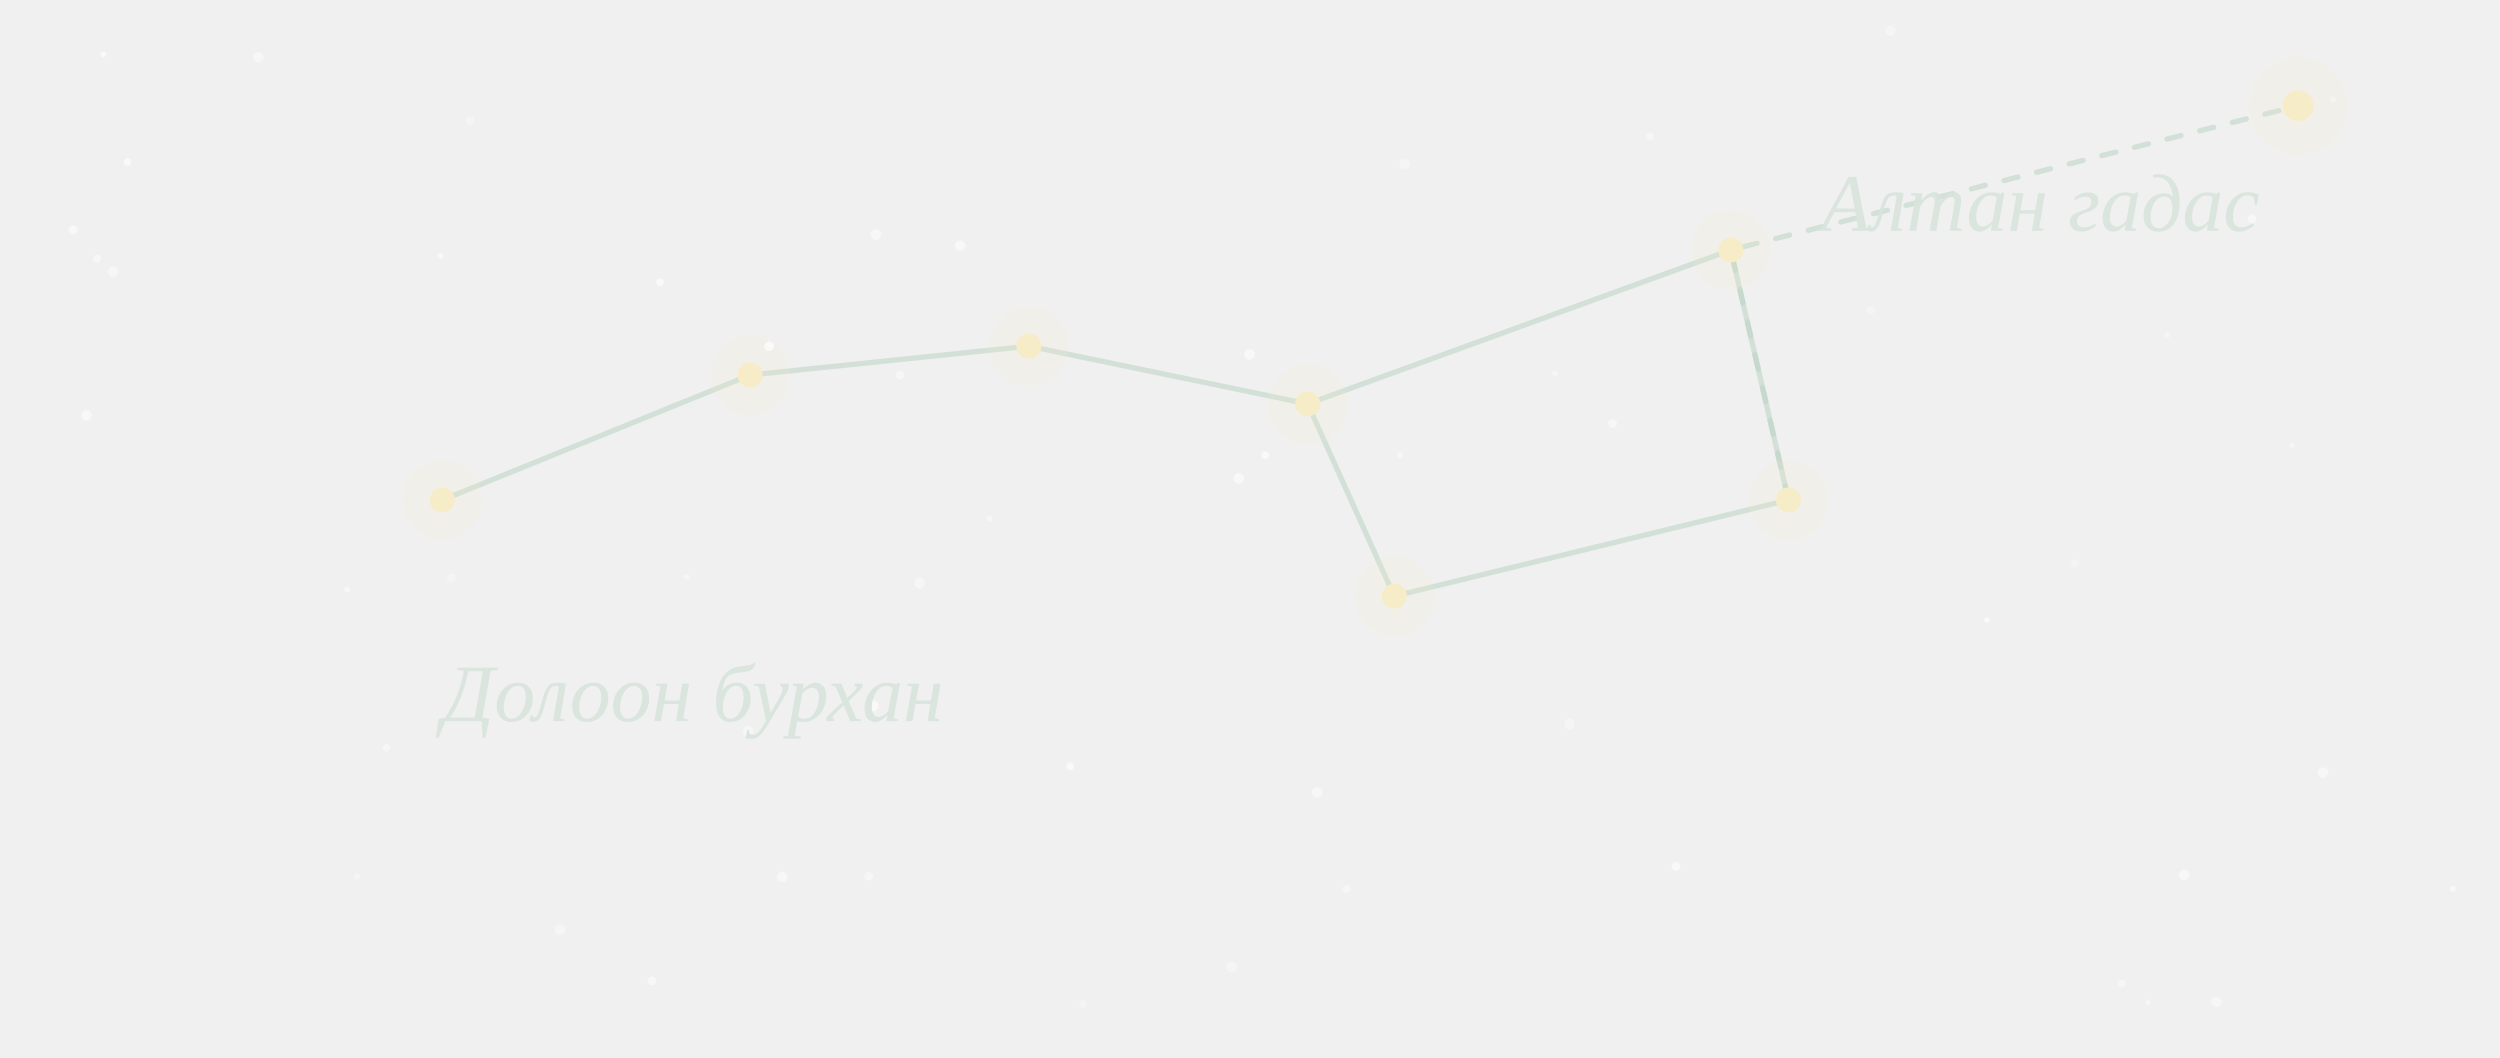
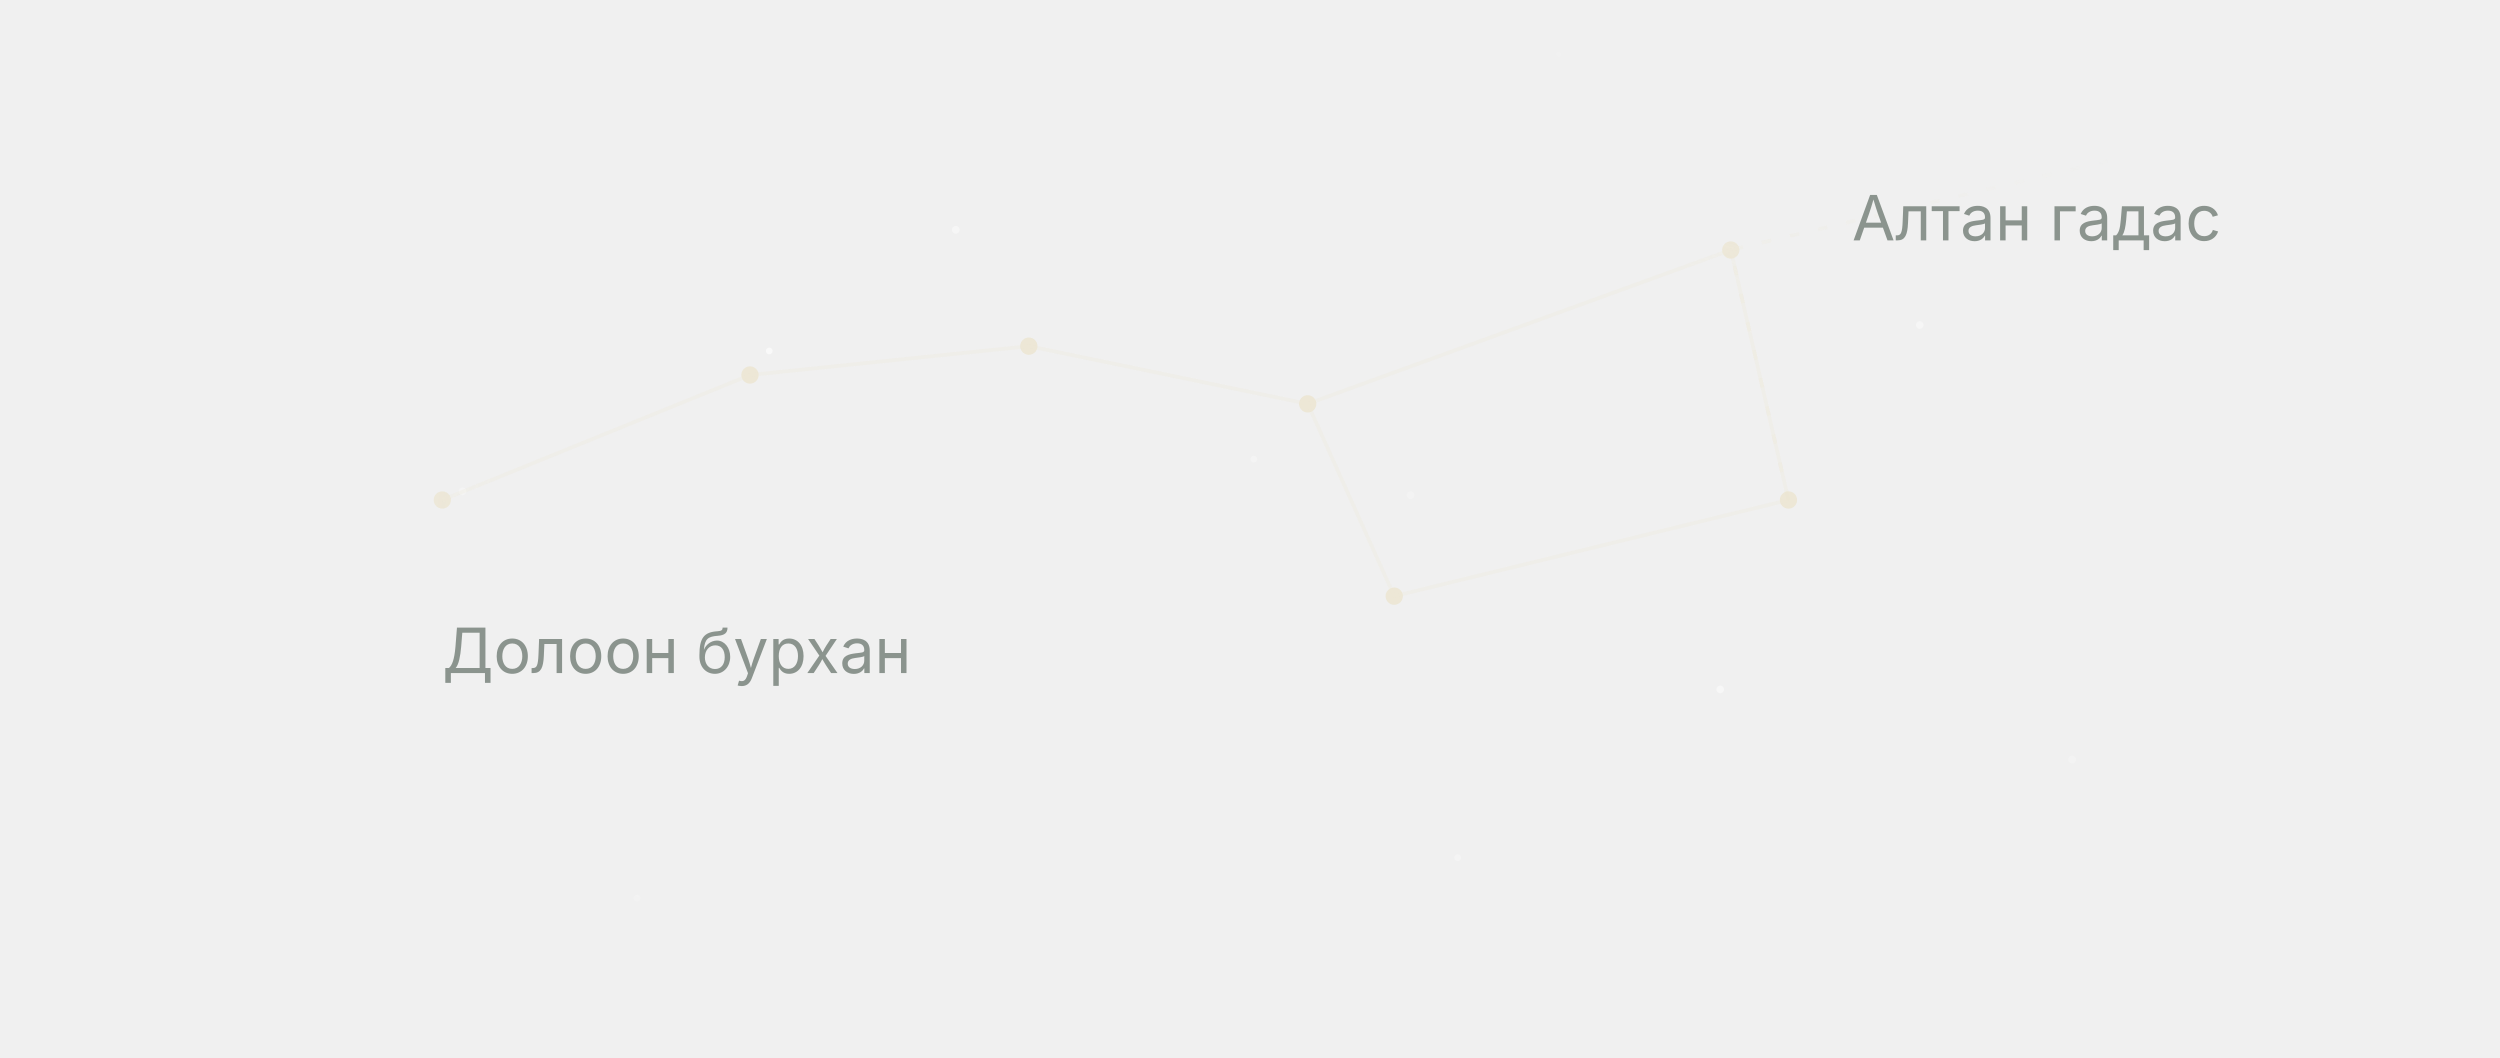
<svg xmlns="http://www.w3.org/2000/svg" viewBox="0 0 520 220">
-   <circle cx="74.3" cy="182.3" r="0.6" fill="#fff" opacity="0.34" />
-   <circle cx="257.7" cy="99.5" r="1.1" fill="#fff" opacity="0.53" />
-   <circle cx="53.7" cy="11.9" r="1.1" fill="#fff" opacity="0.40" />
-   <circle cx="393.2" cy="6.4" r="1.1" fill="#fff" opacity="0.34" />
-   <circle cx="413.3" cy="129.0" r="0.6" fill="#fff" opacity="0.57" />
-   <circle cx="21.5" cy="11.3" r="0.6" fill="#fff" opacity="0.58" />
-   <circle cx="199.7" cy="51.1" r="1.1" fill="#fff" opacity="0.50" />
-   <circle cx="274.0" cy="164.8" r="1.1" fill="#fff" opacity="0.44" />
-   <circle cx="181.6" cy="146.8" r="1.1" fill="#fff" opacity="0.58" />
-   <circle cx="476.7" cy="92.6" r="0.6" fill="#fff" opacity="0.32" />
-   <circle cx="510.2" cy="184.9" r="0.6" fill="#fff" opacity="0.51" />
-   <circle cx="461.0" cy="208.4" r="1.1" fill="#fff" opacity="0.43" />
-   <circle cx="468.4" cy="45.5" r="0.9" fill="#fff" opacity="0.46" />
-   <circle cx="454.3" cy="182.0" r="1.1" fill="#fff" opacity="0.46" />
-   <circle cx="23.5" cy="56.5" r="1.1" fill="#fff" opacity="0.40" />
-   <circle cx="93.9" cy="120.2" r="0.9" fill="#fff" opacity="0.28" />
-   <circle cx="343.2" cy="28.4" r="0.8" fill="#fff" opacity="0.43" />
-   <circle cx="205.8" cy="107.9" r="0.6" fill="#fff" opacity="0.41" />
-   <circle cx="162.7" cy="182.4" r="1.1" fill="#fff" opacity="0.48" />
-   <circle cx="91.6" cy="53.2" r="0.6" fill="#fff" opacity="0.52" />
-   <circle cx="280.1" cy="184.9" r="0.8" fill="#fff" opacity="0.39" />
-   <circle cx="180.7" cy="182.3" r="0.9" fill="#fff" opacity="0.41" />
-   <circle cx="142.8" cy="120.0" r="0.6" fill="#fff" opacity="0.38" />
-   <circle cx="441.3" cy="204.6" r="0.8" fill="#fff" opacity="0.43" />
-   <circle cx="291.2" cy="94.6" r="0.6" fill="#fff" opacity="0.42" />
-   <circle cx="191.3" cy="121.3" r="1.1" fill="#fff" opacity="0.42" />
-   <circle cx="187.2" cy="78.0" r="0.9" fill="#fff" opacity="0.41" />
-   <circle cx="20.2" cy="53.8" r="0.8" fill="#fff" opacity="0.44" />
-   <circle cx="97.8" cy="25.1" r="0.9" fill="#fff" opacity="0.26" />
-   <circle cx="485.3" cy="20.7" r="0.6" fill="#fff" opacity="0.41" />
-   <circle cx="389.1" cy="64.5" r="0.9" fill="#fff" opacity="0.29" />
-   <circle cx="323.4" cy="77.6" r="0.6" fill="#fff" opacity="0.31" />
-   <circle cx="135.6" cy="204.0" r="0.9" fill="#fff" opacity="0.48" />
-   <circle cx="155.6" cy="152.1" r="1.1" fill="#fff" opacity="0.42" />
-   <circle cx="18.0" cy="86.4" r="1.1" fill="#fff" opacity="0.53" />
-   <circle cx="137.3" cy="58.7" r="0.8" fill="#fff" opacity="0.59" />
-   <circle cx="225.3" cy="208.9" r="0.8" fill="#fff" opacity="0.26" />
-   <circle cx="80.4" cy="155.5" r="0.8" fill="#fff" opacity="0.41" />
-   <circle cx="263.2" cy="94.7" r="0.8" fill="#fff" opacity="0.59" />
-   <circle cx="326.4" cy="150.6" r="1.1" fill="#fff" opacity="0.33" />
-   <circle cx="335.4" cy="88.1" r="0.9" fill="#fff" opacity="0.48" />
-   <circle cx="222.6" cy="159.4" r="0.8" fill="#fff" opacity="0.59" />
-   <circle cx="450.8" cy="69.7" r="0.6" fill="#fff" opacity="0.36" />
-   <circle cx="483.2" cy="160.7" r="1.1" fill="#fff" opacity="0.45" />
-   <circle cx="72.2" cy="122.6" r="0.6" fill="#fff" opacity="0.46" />
-   <circle cx="116.5" cy="193.4" r="1.1" fill="#fff" opacity="0.31" />
-   <circle cx="446.8" cy="208.5" r="0.6" fill="#fff" opacity="0.38" />
-   <circle cx="182.2" cy="48.8" r="1.1" fill="#fff" opacity="0.46" />
-   <circle cx="256.1" cy="201.1" r="1.1" fill="#fff" opacity="0.35" />
-   <circle cx="259.9" cy="73.7" r="1.1" fill="#fff" opacity="0.56" />
-   <circle cx="15.2" cy="47.8" r="0.9" fill="#fff" opacity="0.53" />
-   <circle cx="292.2" cy="34.1" r="1.1" fill="#fff" opacity="0.32" />
-   <circle cx="348.6" cy="180.2" r="0.9" fill="#fff" opacity="0.57" />
-   <circle cx="431.5" cy="117.1" r="0.8" fill="#fff" opacity="0.27" />
-   <circle cx="26.5" cy="33.7" r="0.8" fill="#fff" opacity="0.57" />
-   <path d="M92 104 L156 78 L214 72 L272 84 L360 52 L372 104 L290 124 L272 84" stroke="#b9d3c2" stroke-width="1.1" fill="none" opacity=".55" stroke-linecap="round" stroke-linejoin="round" />
-   <path d="M372 104 L360 52 L478 22" stroke="#b9d3c2" stroke-width="1.1" fill="none" opacity=".55" stroke-dasharray="3 4" stroke-linecap="round" stroke-linejoin="round" />
-   <circle cx="92" cy="104" r="8.3" fill="#f6ecc8" opacity=".16" />
-   <circle cx="92" cy="104" r="2.6" fill="#f6ecc8" />
-   <circle cx="156" cy="78" r="8.3" fill="#f6ecc8" opacity=".16" />
-   <circle cx="156" cy="78" r="2.6" fill="#f6ecc8" />
-   <circle cx="214" cy="72" r="8.3" fill="#f6ecc8" opacity=".16" />
-   <circle cx="214" cy="72" r="2.6" fill="#f6ecc8" />
-   <circle cx="272" cy="84" r="8.3" fill="#f6ecc8" opacity=".16" />
-   <circle cx="272" cy="84" r="2.6" fill="#f6ecc8" />
-   <circle cx="360" cy="52" r="8.3" fill="#f6ecc8" opacity=".16" />
-   <circle cx="360" cy="52" r="2.6" fill="#f6ecc8" />
-   <circle cx="372" cy="104" r="8.3" fill="#f6ecc8" opacity=".16" />
-   <circle cx="372" cy="104" r="2.6" fill="#f6ecc8" />
-   <circle cx="290" cy="124" r="8.3" fill="#f6ecc8" opacity=".16" />
-   <circle cx="290" cy="124" r="2.6" fill="#f6ecc8" />
-   <circle cx="478" cy="22" r="10.2" fill="#f6ecc8" opacity=".16" />
-   <circle cx="478" cy="22" r="3.2" fill="#f6ecc8" />
-   <circle cx="160" cy="72" r="1" fill="#fff" opacity=".7" />
-   <text x="92" y="150" fill="#d7e3dc" font-family="Georgia, 'Times New Roman', serif" font-style="italic" font-size="17" text-anchor="start" opacity=".9">Долоон бурхан</text>
-   <text x="470" y="48" fill="#d7e3dc" font-family="Georgia, 'Times New Roman', serif" font-style="italic" font-size="17" text-anchor="end" opacity=".9">Алтан гадас</text>
+   <defs>
+     <radialGradient id="f">
+       <stop offset=".6" stop-color="#fff" />
+       <stop offset="1" stop-color="#000" />
+     </radialGradient>
+     <mask id="m">
+       <rect width="520" height="220" fill="url(#f)" />
+     </mask>
+   </defs>
+   <g mask="url(#m)">
+     <circle cx="453.2" cy="201.5" r="0.5" fill="#fff" opacity="0.26" />
+     <circle cx="96.2" cy="102.2" r="0.8" fill="#fff" opacity="0.29" />
+     <circle cx="303.2" cy="178.4" r="0.7" fill="#fff" opacity="0.31" />
+     <circle cx="260.8" cy="95.5" r="0.7" fill="#fff" opacity="0.27" />
+     <circle cx="324.2" cy="11.3" r="0.5" fill="#fff" opacity="0.43" />
+     <circle cx="293.4" cy="103.0" r="0.8" fill="#fff" opacity="0.20" />
+     <circle cx="427.8" cy="27.6" r="0.7" fill="#fff" opacity="0.38" />
+     <circle cx="9.0" cy="79.5" r="0.7" fill="#fff" opacity="0.34" />
+     <circle cx="132.5" cy="186.8" r="0.7" fill="#fff" opacity="0.44" />
+     <circle cx="399.3" cy="67.6" r="0.8" fill="#fff" opacity="0.43" />
+     <circle cx="431.0" cy="158.0" r="0.8" fill="#fff" opacity="0.41" />
+     <circle cx="357.8" cy="143.4" r="0.8" fill="#fff" opacity="0.44" />
+     <circle cx="4.0" cy="99.1" r="0.8" fill="#fff" opacity="0.41" />
+     <circle cx="198.8" cy="47.8" r="0.8" fill="#fff" opacity="0.44" />
+     <path d="M92 104 L156 78 L214 72 L272 84 L360 52 L372 104 L290 124 L272 84" stroke="#ece6d3" stroke-width=".8" fill="none" opacity=".22" stroke-linejoin="round" />
+     <path d="M372 104 L360 52 L470 26" stroke="#ece6d3" stroke-width=".8" fill="none" opacity=".22" stroke-dasharray="2 4" stroke-linejoin="round" />
+     <circle cx="92" cy="104" r="1.8" fill="#ece6d3" opacity=".9" />
+     <circle cx="156" cy="78" r="1.8" fill="#ece6d3" opacity=".9" />
+     <circle cx="214" cy="72" r="1.8" fill="#ece6d3" opacity=".9" />
+     <circle cx="272" cy="84" r="1.8" fill="#ece6d3" opacity=".9" />
+     <circle cx="360" cy="52" r="1.8" fill="#ece6d3" opacity=".9" />
+     <circle cx="372" cy="104" r="1.8" fill="#ece6d3" opacity=".9" />
+     <circle cx="290" cy="124" r="1.8" fill="#ece6d3" opacity=".9" />
+     <circle cx="470" cy="26" r="2.3" fill="#ece6d3" opacity=".9" />
+     <circle cx="160" cy="73" r=".7" fill="#fff" opacity=".6" />
+   </g>
+   <text x="92" y="140" fill="#8b948e" font-family="Inter, system-ui, -apple-system, 'Segoe UI', Arial, sans-serif" font-size="13" text-anchor="start">Долоон бурхан</text>
+   <text x="462" y="50" fill="#8b948e" font-family="Inter, system-ui, -apple-system, 'Segoe UI', Arial, sans-serif" font-size="13" text-anchor="end">Алтан гадас</text>
</svg>
